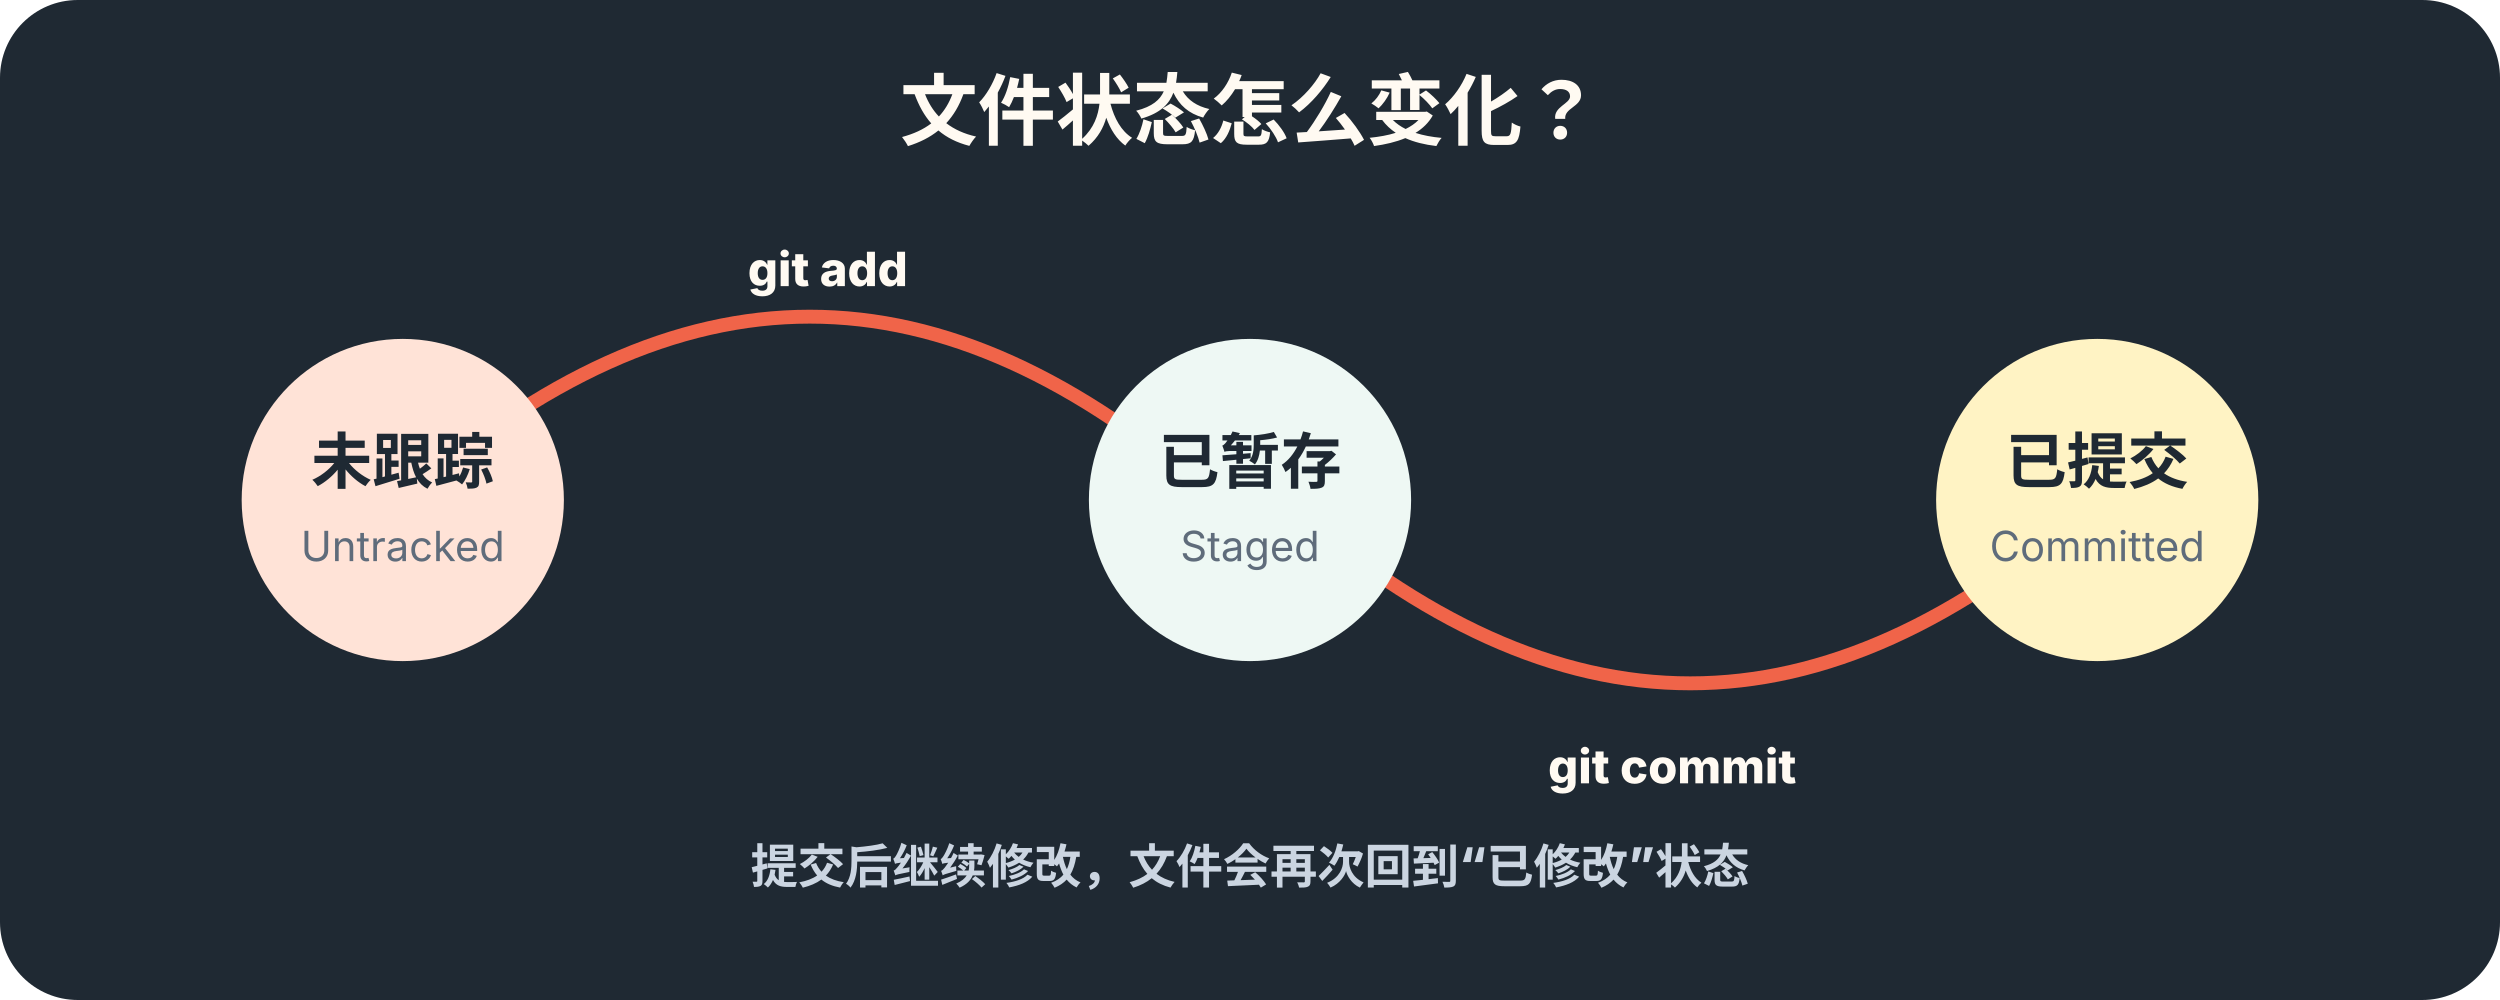
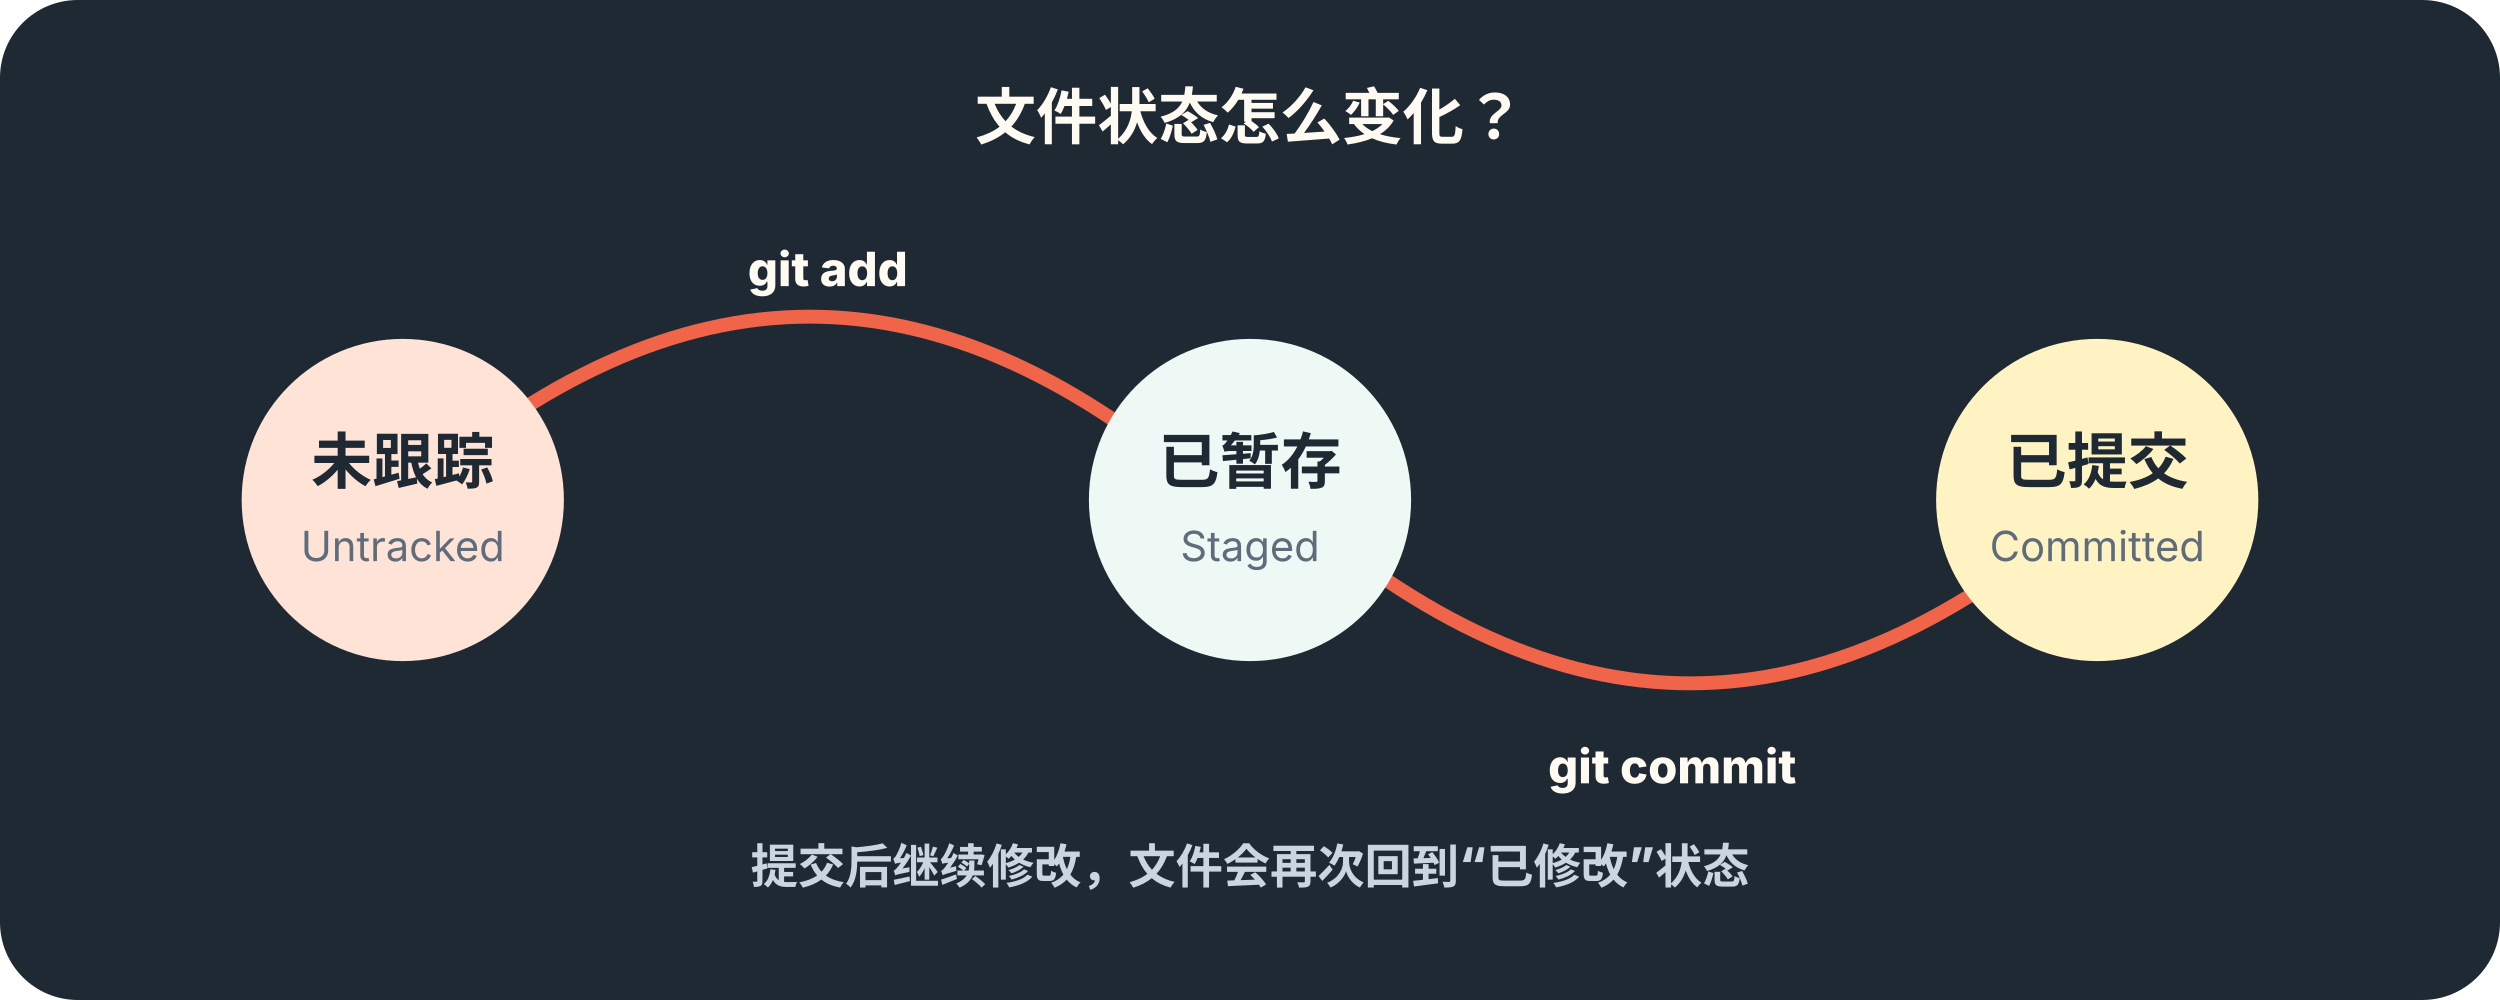
<svg xmlns="http://www.w3.org/2000/svg" viewBox="0 0 900 360" role="img" aria-labelledby="title desc">
  <rect width="900" height="360" rx="28" fill="#1f2933" />
  <g font-family="Inter, PingFang SC, Microsoft YaHei, sans-serif">
-     <text x="450" y="50" text-anchor="middle" font-size="28" font-weight="800" fill="#fffaf2">文件状态怎么变化？</text>
+     <text x="450" y="50" text-anchor="middle" font-size="22" font-weight="800" fill="#fffaf2">文件状态怎么变化？</text>
    <g fill="none" stroke="#f06449" stroke-width="5" stroke-linecap="round">
      <path d="M145 180 C245 92 338 92 438 180" />
      <path d="M462 180 C562 268 655 268 755 180" />
    </g>
    <g>
      <circle cx="145" cy="180" r="58" fill="#ffe3d7" />
      <circle cx="450" cy="180" r="58" fill="#eef8f4" />
      <circle cx="755" cy="180" r="58" fill="#fff3c4" />
      <text x="145" y="174" text-anchor="middle" font-size="22" font-weight="800" fill="#1f2933">未跟踪</text>
      <text x="145" y="202" text-anchor="middle" font-size="15" fill="#5f6c7b">Untracked</text>
      <text x="450" y="174" text-anchor="middle" font-size="22" font-weight="800" fill="#1f2933">已暂存</text>
      <text x="450" y="202" text-anchor="middle" font-size="15" fill="#5f6c7b">Staged</text>
      <text x="755" y="174" text-anchor="middle" font-size="22" font-weight="800" fill="#1f2933">已提交</text>
      <text x="755" y="202" text-anchor="middle" font-size="15" fill="#5f6c7b">Committed</text>
    </g>
    <g font-size="17" font-weight="800" fill="#fffaf2">
      <text x="298" y="103" text-anchor="middle">git add</text>
      <text x="602" y="282" text-anchor="middle">git commit</text>
      <text x="450" y="318" text-anchor="middle" fill="#cbd5e1">提交后继续修改，文件会再次回到“已修改”状态</text>
    </g>
  </g>
</svg>
